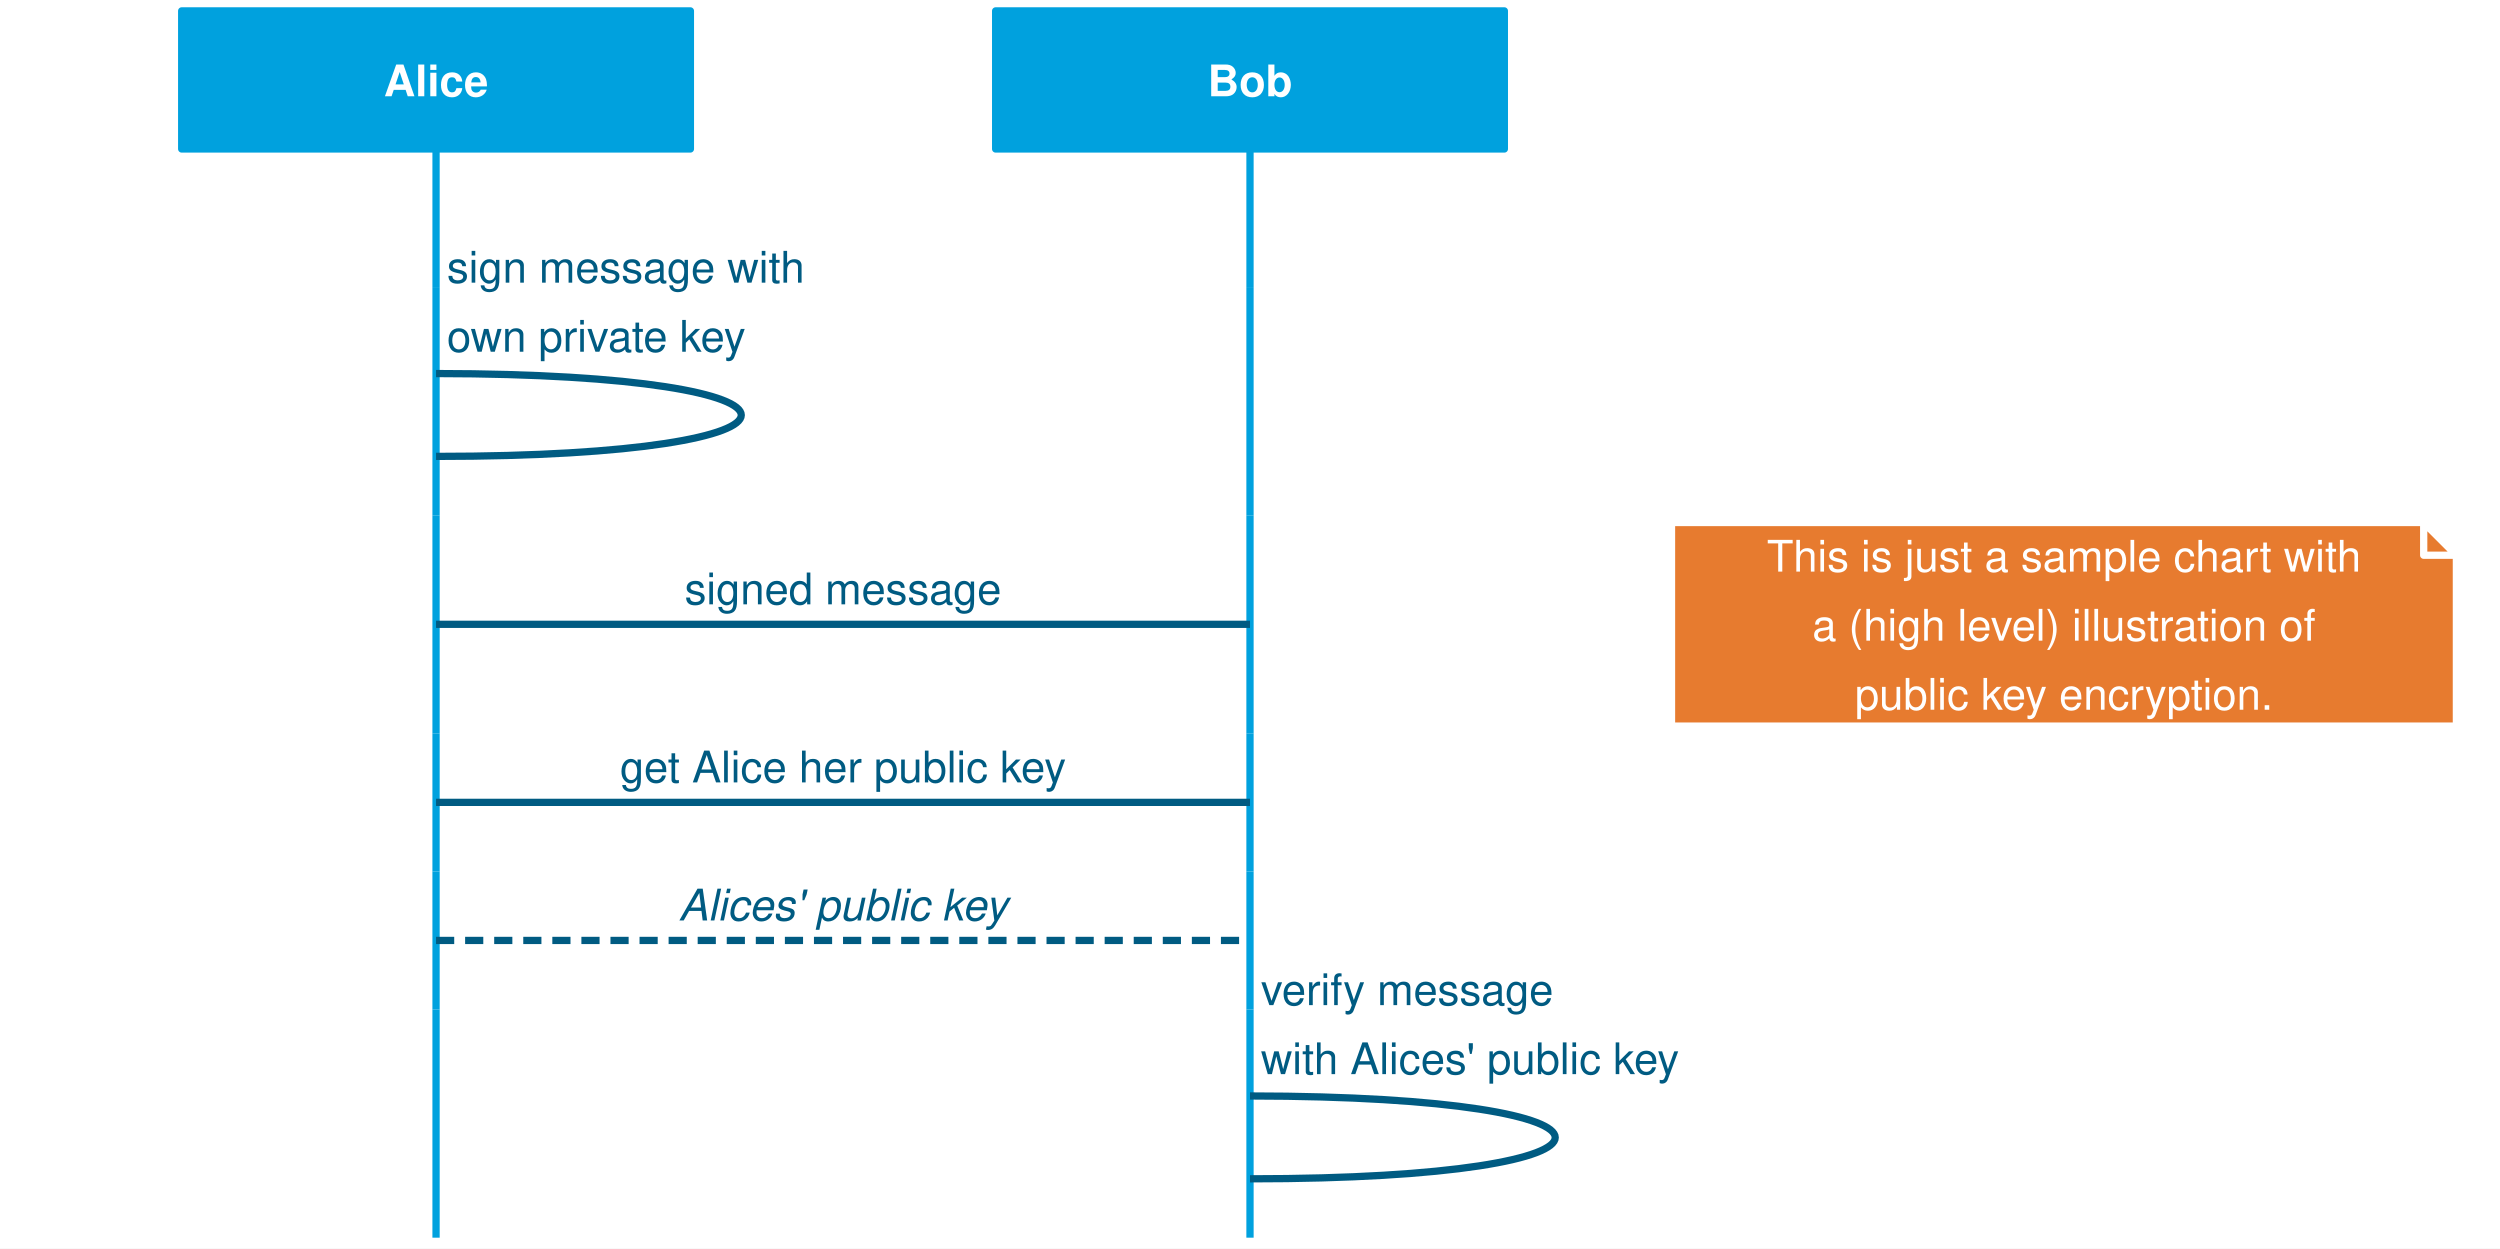
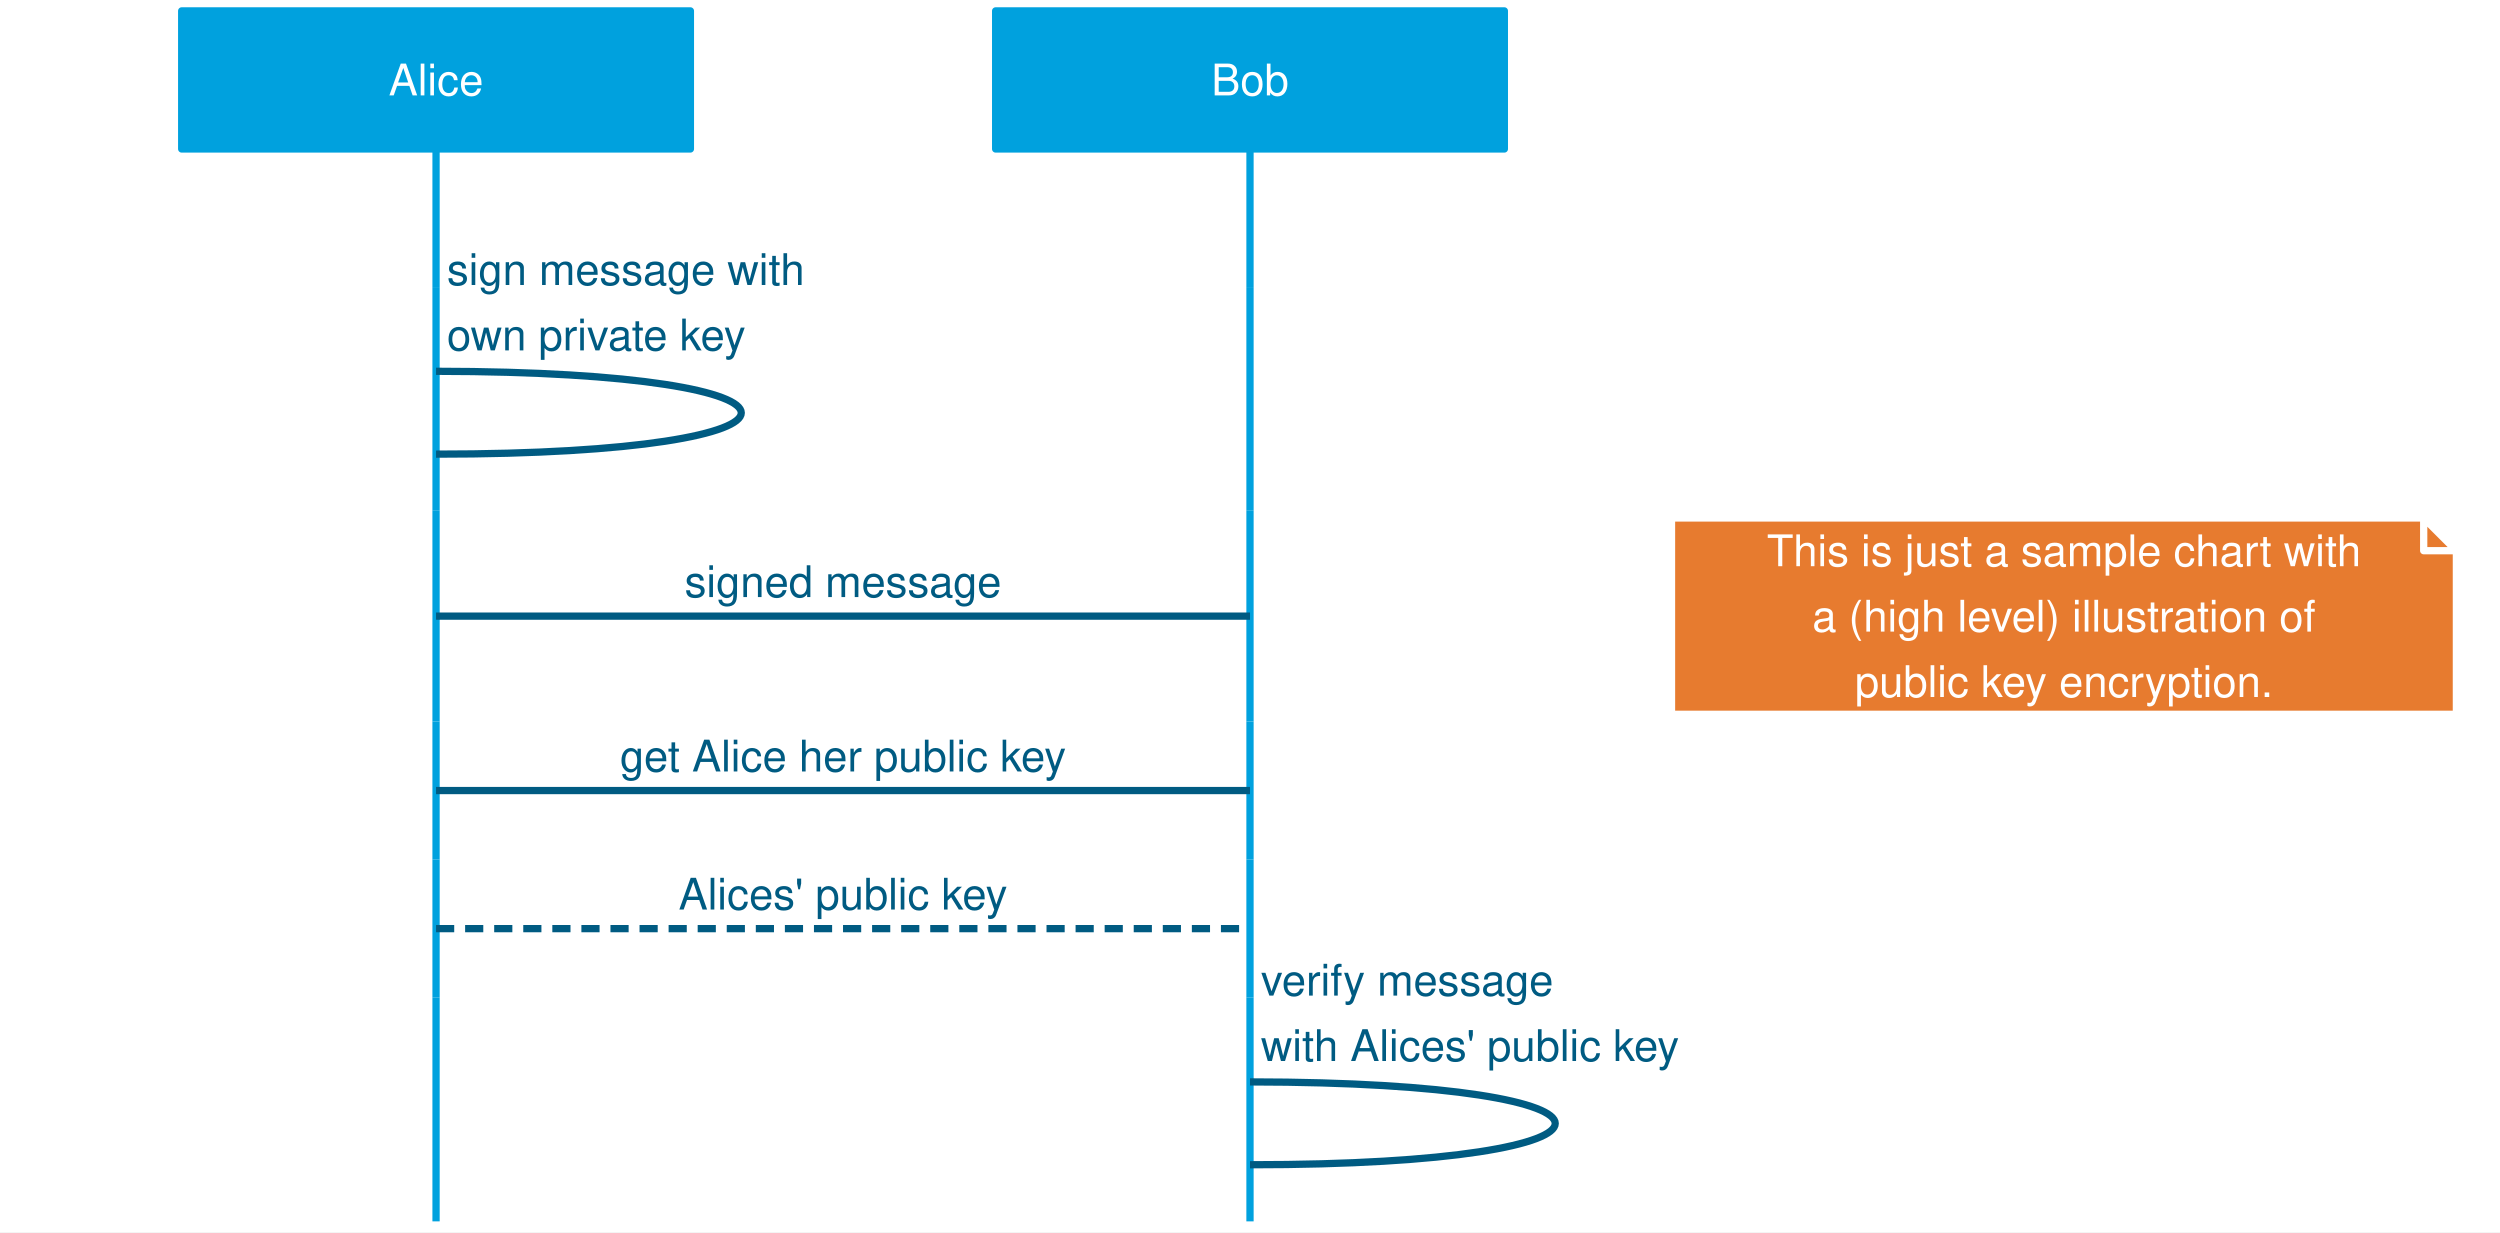
- <svg xmlns="http://www.w3.org/2000/svg" version="1.1" id="mscgenjsreplaceme" class="mscgenjsreplaceme" width="688" height="343.613" viewBox="0 0 688 343.613">
+ <svg xmlns="http://www.w3.org/2000/svg" version="1.1" id="mscgenjsreplaceme" class="mscgenjsreplaceme" width="688" height="339.12" viewBox="0 0 688 339.12">
  <defs>
-     <style type="text/css">svg.mscgenjsreplaceme{font-family:Helvetica,sans-serif;font-size:12px;font-weight:normal;font-style:normal;text-decoration:none;background-color:white;stroke:black;stroke-width:2}.mscgenjsreplaceme path, .mscgenjsreplaceme rect{fill:none}.mscgenjsreplaceme .label-text-background{fill:white;stroke:white;stroke-width:0}.mscgenjsreplaceme .bglayer{fill:white;stroke:white;stroke-width:0}.mscgenjsreplaceme line{}.mscgenjsreplaceme .return, .mscgenjsreplaceme .comment{stroke-dasharray:5,3}.mscgenjsreplaceme .inline_expression_divider{stroke-dasharray:10,5}.mscgenjsreplaceme text{color:inherit;stroke:none;text-anchor:middle}.mscgenjsreplaceme text.anchor-start{text-anchor:start}.mscgenjsreplaceme .arrow-marker{overflow:visible}.mscgenjsreplaceme .arrow-style{stroke-width:1}.mscgenjsreplaceme .arcrow, .mscgenjsreplaceme .arcrowomit, .mscgenjsreplaceme .emphasised{stroke-linecap:butt}.mscgenjsreplaceme .arcrowomit{stroke-dasharray:2,2}.mscgenjsreplaceme .box, .mscgenjsreplaceme .entity{fill:white;stroke-linejoin:round}.mscgenjsreplaceme .inherit{stroke:inherit;color:inherit}.mscgenjsreplaceme .inherit-fill{fill:inherit}.mscgenjsreplaceme .watermark{font-size:48pt;font-weight:bold;opacity:0.14}.mscgenjsreplaceme text.entity-text{font-weight:bold;}.mscgenjsreplaceme text.return-text{font-style:italic}.mscgenjsreplaceme path.note{fill:#FFFFCC}.mscgenjsreplaceme rect.label-text-background{opacity:0.9}.mscgenjsreplaceme line.comment,.mscgenjsreplaceme rect.inline_expression,.mscgenjsreplaceme .inline_expression_divider,.mscgenjsreplaceme .inline_expression_label{stroke:grey}</style>
+     <style type="text/css">svg.mscgenjsreplaceme{font-family:Helvetica,sans-serif;font-size:12px;font-weight:normal;font-style:normal;text-decoration:none;background-color:white;stroke:black;stroke-width:2}.mscgenjsreplaceme path, .mscgenjsreplaceme rect{fill:none}.mscgenjsreplaceme .label-text-background{fill:white;stroke:white;stroke-width:0}.mscgenjsreplaceme .bglayer{fill:white;stroke:white;stroke-width:0}.mscgenjsreplaceme line{}.mscgenjsreplaceme .return, .mscgenjsreplaceme .comment{stroke-dasharray:5,3}.mscgenjsreplaceme .inline_expression_divider{stroke-dasharray:10,5}.mscgenjsreplaceme text{color:inherit;stroke:none;text-anchor:middle}.mscgenjsreplaceme text.anchor-start{text-anchor:start}.mscgenjsreplaceme .arrow-marker{overflow:visible}.mscgenjsreplaceme .arrow-style{stroke-width:1}.mscgenjsreplaceme .arcrow, .mscgenjsreplaceme .arcrowomit, .mscgenjsreplaceme .emphasised{stroke-linecap:butt}.mscgenjsreplaceme .arcrowomit{stroke-dasharray:2,2}.mscgenjsreplaceme .box, .mscgenjsreplaceme .entity{fill:white;stroke-linejoin:round}.mscgenjsreplaceme .inherit{stroke:inherit;color:inherit}.mscgenjsreplaceme .inherit-fill{fill:inherit}.mscgenjsreplaceme .watermark{font-size:48pt;font-weight:bold;opacity:0.14}</style>
    <marker orient="auto" id="mscgenjsreplacemecallback-#005B82" class="arrow-marker" viewBox="0 0 10 10" refX="9" refY="3" markerUnits="strokeWidth" markerWidth="10" markerHeight="10">
      <path d="M 1,1 l 8,2 l-8,2" class="arrow-style" style="stroke-dasharray:100,1;stroke:#005B82" />
    </marker>
    <marker orient="auto" id="mscgenjsreplacemecallback-l-#005B82" class="arrow-marker" viewBox="0 0 10 10" refX="9" refY="3" markerUnits="strokeWidth" markerWidth="10" markerHeight="10">
      <path d="M17,1 l-8,2 l 8,2" class="arrow-style" style="stroke-dasharray:100,1;stroke:#005B82" />
    </marker>
    <marker orient="auto" id="mscgenjsreplacememethod-#005B82" class="arrow-marker" viewBox="0 0 10 10" refX="9" refY="3" markerUnits="strokeWidth" markerWidth="10" markerHeight="10">
      <polygon points="1,1  9,3  1,5" class="arrow-style" stroke="#005B82" fill="#005B82" />
    </marker>
    <marker orient="auto" id="mscgenjsreplacememethod-l-#005B82" class="arrow-marker" viewBox="0 0 10 10" refX="9" refY="3" markerUnits="strokeWidth" markerWidth="10" markerHeight="10">
      <polygon points="17,1 9,3 17,5" class="arrow-style" stroke="#005B82" fill="#005B82" />
    </marker>
  </defs>
  <g id="mscgenjsreplaceme_body" transform="translate(50,3) scale(1,1)">
    <g id="mscgenjsreplaceme_background">
-       <rect width="688" height="343.61" x="-50" y="-3" class="bglayer" />
+       <rect width="688" height="339.12" x="-50" y="-3" class="bglayer" />
    </g>
    <g id="mscgenjsreplaceme_arcspans" />
    <g id="mscgenjsreplaceme_lifelines">
      <line x1="70" y1="38" x2="70" y2="76" class="arcrow" style="stroke:#00A1DE;" />
      <line x1="294" y1="38" x2="294" y2="76" class="arcrow" style="stroke:#00A1DE;" />
      <line x1="518" y1="38" x2="518" y2="76" class="arcrow" style="stroke:transparent;" />
-       <line x1="70" y1="76" x2="70" y2="138.81" class="arcrow" style="stroke:#00A1DE;" />
-       <line x1="294" y1="76" x2="294" y2="138.81" class="arcrow" style="stroke:#00A1DE;" />
-       <line x1="518" y1="76" x2="518" y2="138.81" class="arcrow" style="stroke:transparent;" />
-       <line x1="70" y1="138.81" x2="70" y2="198.81" class="arcrow" style="stroke:#00A1DE;" />
-       <line x1="294" y1="138.81" x2="294" y2="198.81" class="arcrow" style="stroke:#00A1DE;" />
-       <line x1="518" y1="138.81" x2="518" y2="198.81" class="arcrow" style="stroke:transparent;" />
-       <line x1="70" y1="198.81" x2="70" y2="236.81" class="arcrow" style="stroke:#00A1DE;" />
-       <line x1="294" y1="198.81" x2="294" y2="236.81" class="arcrow" style="stroke:#00A1DE;" />
-       <line x1="518" y1="198.81" x2="518" y2="236.81" class="arcrow" style="stroke:transparent;" />
-       <line x1="70" y1="236.81" x2="70" y2="274.81" class="arcrow" style="stroke:#00A1DE;" />
-       <line x1="294" y1="236.81" x2="294" y2="274.81" class="arcrow" style="stroke:#00A1DE;" />
-       <line x1="518" y1="236.81" x2="518" y2="274.81" class="arcrow" style="stroke:transparent;" />
-       <line x1="70" y1="274.81" x2="70" y2="337.61" class="arcrow" style="stroke:#00A1DE;" />
-       <line x1="294" y1="274.81" x2="294" y2="337.61" class="arcrow" style="stroke:#00A1DE;" />
-       <line x1="518" y1="274.81" x2="518" y2="337.61" class="arcrow" style="stroke:transparent;" />
+       <line x1="70" y1="76" x2="70" y2="137.56" class="arcrow" style="stroke:#00A1DE;" />
+       <line x1="294" y1="76" x2="294" y2="137.56" class="arcrow" style="stroke:#00A1DE;" />
+       <line x1="518" y1="76" x2="518" y2="137.56" class="arcrow" style="stroke:transparent;" />
+       <line x1="70" y1="137.56" x2="70" y2="195.56" class="arcrow" style="stroke:#00A1DE;" />
+       <line x1="294" y1="137.56" x2="294" y2="195.56" class="arcrow" style="stroke:#00A1DE;" />
+       <line x1="518" y1="137.56" x2="518" y2="195.56" class="arcrow" style="stroke:transparent;" />
+       <line x1="70" y1="195.56" x2="70" y2="233.56" class="arcrow" style="stroke:#00A1DE;" />
+       <line x1="294" y1="195.56" x2="294" y2="233.56" class="arcrow" style="stroke:#00A1DE;" />
+       <line x1="518" y1="195.56" x2="518" y2="233.56" class="arcrow" style="stroke:transparent;" />
+       <line x1="70" y1="233.56" x2="70" y2="271.56" class="arcrow" style="stroke:#00A1DE;" />
+       <line x1="294" y1="233.56" x2="294" y2="271.56" class="arcrow" style="stroke:#00A1DE;" />
+       <line x1="518" y1="233.56" x2="518" y2="271.56" class="arcrow" style="stroke:transparent;" />
+       <line x1="70" y1="271.56" x2="70" y2="333.12" class="arcrow" style="stroke:#00A1DE;" />
+       <line x1="294" y1="271.56" x2="294" y2="333.12" class="arcrow" style="stroke:#00A1DE;" />
+       <line x1="518" y1="271.56" x2="518" y2="333.12" class="arcrow" style="stroke:transparent;" />
    </g>
    <g id="mscgenjsreplaceme_sequence">
      <g>
        <g>
          <rect width="140" height="38" class="entity" style="fill:#00A1DE;stroke:#00A1DE;" />
          <g>
-             <text x="70" y="23.5" class="entity-text " style="fill:white;">
+             <text x="70" y="23.25" class="entity-text " style="fill:white;">
              <tspan>Alice</tspan>
            </text>
          </g>
        </g>
        <g>
          <rect width="140" height="38" x="224" class="entity" style="fill:#00A1DE;stroke:#00A1DE;" />
          <g>
-             <text x="294" y="23.5" class="entity-text " style="fill:white;">
+             <text x="294" y="23.25" class="entity-text " style="fill:white;">
              <tspan>Bob</tspan>
            </text>
          </g>
        </g>
        <g>
          <rect width="140" height="38" x="448" class="entity" style="stroke:transparent;" />
          <g>
-             <text x="518" y="23.5" class="entity-text ">
+             <text x="518" y="23.25" class="entity-text ">
              <tspan> </tspan>
            </text>
          </g>
        </g>
      </g>
      <g>
-         <path d="M70,99.8 C182,99.9 182,122.6 70,122.6 " class="arc directional method" style="stroke:#005B82" marker-end="url(#mscgenjsreplacememethod-#005B82)" />
+         <path d="M70,99.18 C182,99.28 182,121.98 70,121.98 " class="arc directional method" style="stroke:#005B82" marker-end="url(#mscgenjsreplacememethod-#005B82)" />
        <g>
-           <rect width="98.72" height="14.02" x="73" y="63.8" class="label-text-background" />
-           <text x="73" y="74.8" class="directional-text method-text anchor-start " style="fill:#005B82;">
+           <rect width="98.72" height="14.02" x="73" y="64.42" class="label-text-background" />
+           <text x="73" y="75.43" class="directional-text method-text anchor-start " style="fill:#005B82;">
            <tspan>sign message with</tspan>
          </text>
-           <rect width="83.38" height="14.02" x="73" y="82.8" class="label-text-background" />
-           <text x="73" y="93.8" class="directional-text method-text anchor-start " style="fill:#005B82;">
+           <rect width="83.38" height="14.02" x="73" y="82.42" class="label-text-background" />
+           <text x="73" y="93.43" class="directional-text method-text anchor-start " style="fill:#005B82;">
            <tspan>own private key</tspan>
          </text>
        </g>
      </g>
      <g>
-         <line x1="70" y1="168.81" x2="294" y2="168.81" class="arc directional method" style="stroke:#005B82" marker-end="url(#mscgenjsreplacememethod-#005B82)" />
+         <line x1="70" y1="166.56" x2="294" y2="166.56" class="arc directional method" style="stroke:#005B82" marker-end="url(#mscgenjsreplacememethod-#005B82)" />
        <g>
-           <rect width="87.41" height="14.02" x="138.3" y="152.3" class="label-text-background" />
-           <text x="182" y="163.31" class="directional-text method-text " style="fill:#005B82;">
+           <rect width="87.41" height="14.02" x="138.3" y="150.3" class="label-text-background" />
+           <text x="182" y="161.31" class="directional-text method-text " style="fill:#005B82;">
            <tspan>signed message</tspan>
          </text>
        </g>
      </g>
      <g>
-         <line x1="294" y1="217.81" x2="70" y2="217.81" class="arc directional method" style="stroke:#005B82" marker-end="url(#mscgenjsreplacememethod-#005B82)" />
+         <line x1="294" y1="214.56" x2="70" y2="214.56" class="arc directional method" style="stroke:#005B82" marker-end="url(#mscgenjsreplacememethod-#005B82)" />
        <g>
-           <rect width="123.41" height="14.02" x="120.3" y="201.3" class="label-text-background" />
-           <text x="182" y="212.31" class="directional-text method-text " style="fill:#005B82;">
+           <rect width="123.41" height="14.02" x="120.3" y="198.3" class="label-text-background" />
+           <text x="182" y="209.31" class="directional-text method-text " style="fill:#005B82;">
            <tspan>get Alice her public key</tspan>
          </text>
        </g>
      </g>
      <g>
-         <line x1="70" y1="255.81" x2="294" y2="255.81" class="arc directional return" style="stroke:#005B82" marker-end="url(#mscgenjsreplacemecallback-#005B82)" />
+         <line x1="70" y1="252.56" x2="294" y2="252.56" class="arc directional return" style="stroke:#005B82" marker-end="url(#mscgenjsreplacemecallback-#005B82)" />
        <g>
-           <rect width="92.19" height="14.02" x="136.5" y="239.3" class="label-text-background" />
-           <text x="182" y="250.31" class="directional-text return-text " style="fill:#005B82;">
+           <rect width="91" height="14.02" x="136.5" y="236.3" class="label-text-background" />
+           <text x="182" y="247.31" class="directional-text return-text " style="fill:#005B82;">
            <tspan>Alices' public key</tspan>
          </text>
        </g>
      </g>
      <g>
-         <path d="M294,298.61 C406,298.71 406,321.41 294,321.41 " class="arc directional method" style="stroke:#005B82" marker-end="url(#mscgenjsreplacememethod-#005B82)" />
+         <path d="M294,294.74 C406,294.84 406,317.54 294,317.54 " class="arc directional method" style="stroke:#005B82" marker-end="url(#mscgenjsreplacememethod-#005B82)" />
        <g>
-           <rect width="80.7" height="14.02" x="297" y="262.61" class="label-text-background" />
-           <text x="297" y="273.61" class="directional-text method-text anchor-start " style="fill:#005B82;">
+           <rect width="80.7" height="14.02" x="297" y="259.98" class="label-text-background" />
+           <text x="297" y="270.99" class="directional-text method-text anchor-start " style="fill:#005B82;">
            <tspan>verify message</tspan>
          </text>
-           <rect width="115.67" height="14.02" x="297" y="281.61" class="label-text-background" />
-           <text x="297" y="292.61" class="directional-text method-text anchor-start " style="fill:#005B82;">
+           <rect width="115.67" height="14.02" x="297" y="277.98" class="label-text-background" />
+           <text x="297" y="288.99" class="directional-text method-text anchor-start " style="fill:#005B82;">
            <tspan>with Alices' public key</tspan>
          </text>
        </g>
      </g>
    </g>
    <g id="mscgenjsreplaceme_notes">
      <g>
-         <path d="M410,140.8 l207,0 l0,9 l9,0 m-9,-9 l9,9 l0,47.02 l-216,0 l0,-56.02 z" class="box note" style="fill:#E77B2F;stroke:white;" />
+         <path d="M410,139.55 l207,0 l0,9 l9,0 m-9,-9 l9,9 l0,45.02 l-216,0 l0,-54.02 z" class="box note" style="fill:#E77B2F;stroke:white;" />
        <g>
-           <text x="518" y="154.31" class="box-text note-text " style="fill:white;">
+           <text x="518" y="152.81" class="box-text note-text " style="fill:white;">
            <tspan>This is just a sample chart with</tspan>
          </text>
-           <text x="518" y="173.31" class="box-text note-text " style="fill:white;">
+           <text x="518" y="170.81" class="box-text note-text " style="fill:white;">
            <tspan>a (high level) illustration of</tspan>
          </text>
-           <text x="518" y="192.31" class="box-text note-text " style="fill:white;">
+           <text x="518" y="188.81" class="box-text note-text " style="fill:white;">
            <tspan>public key encryption.</tspan>
          </text>
        </g>
      </g>
    </g>
    <g id="mscgenjsreplaceme_watermark" />
  </g>
</svg>
